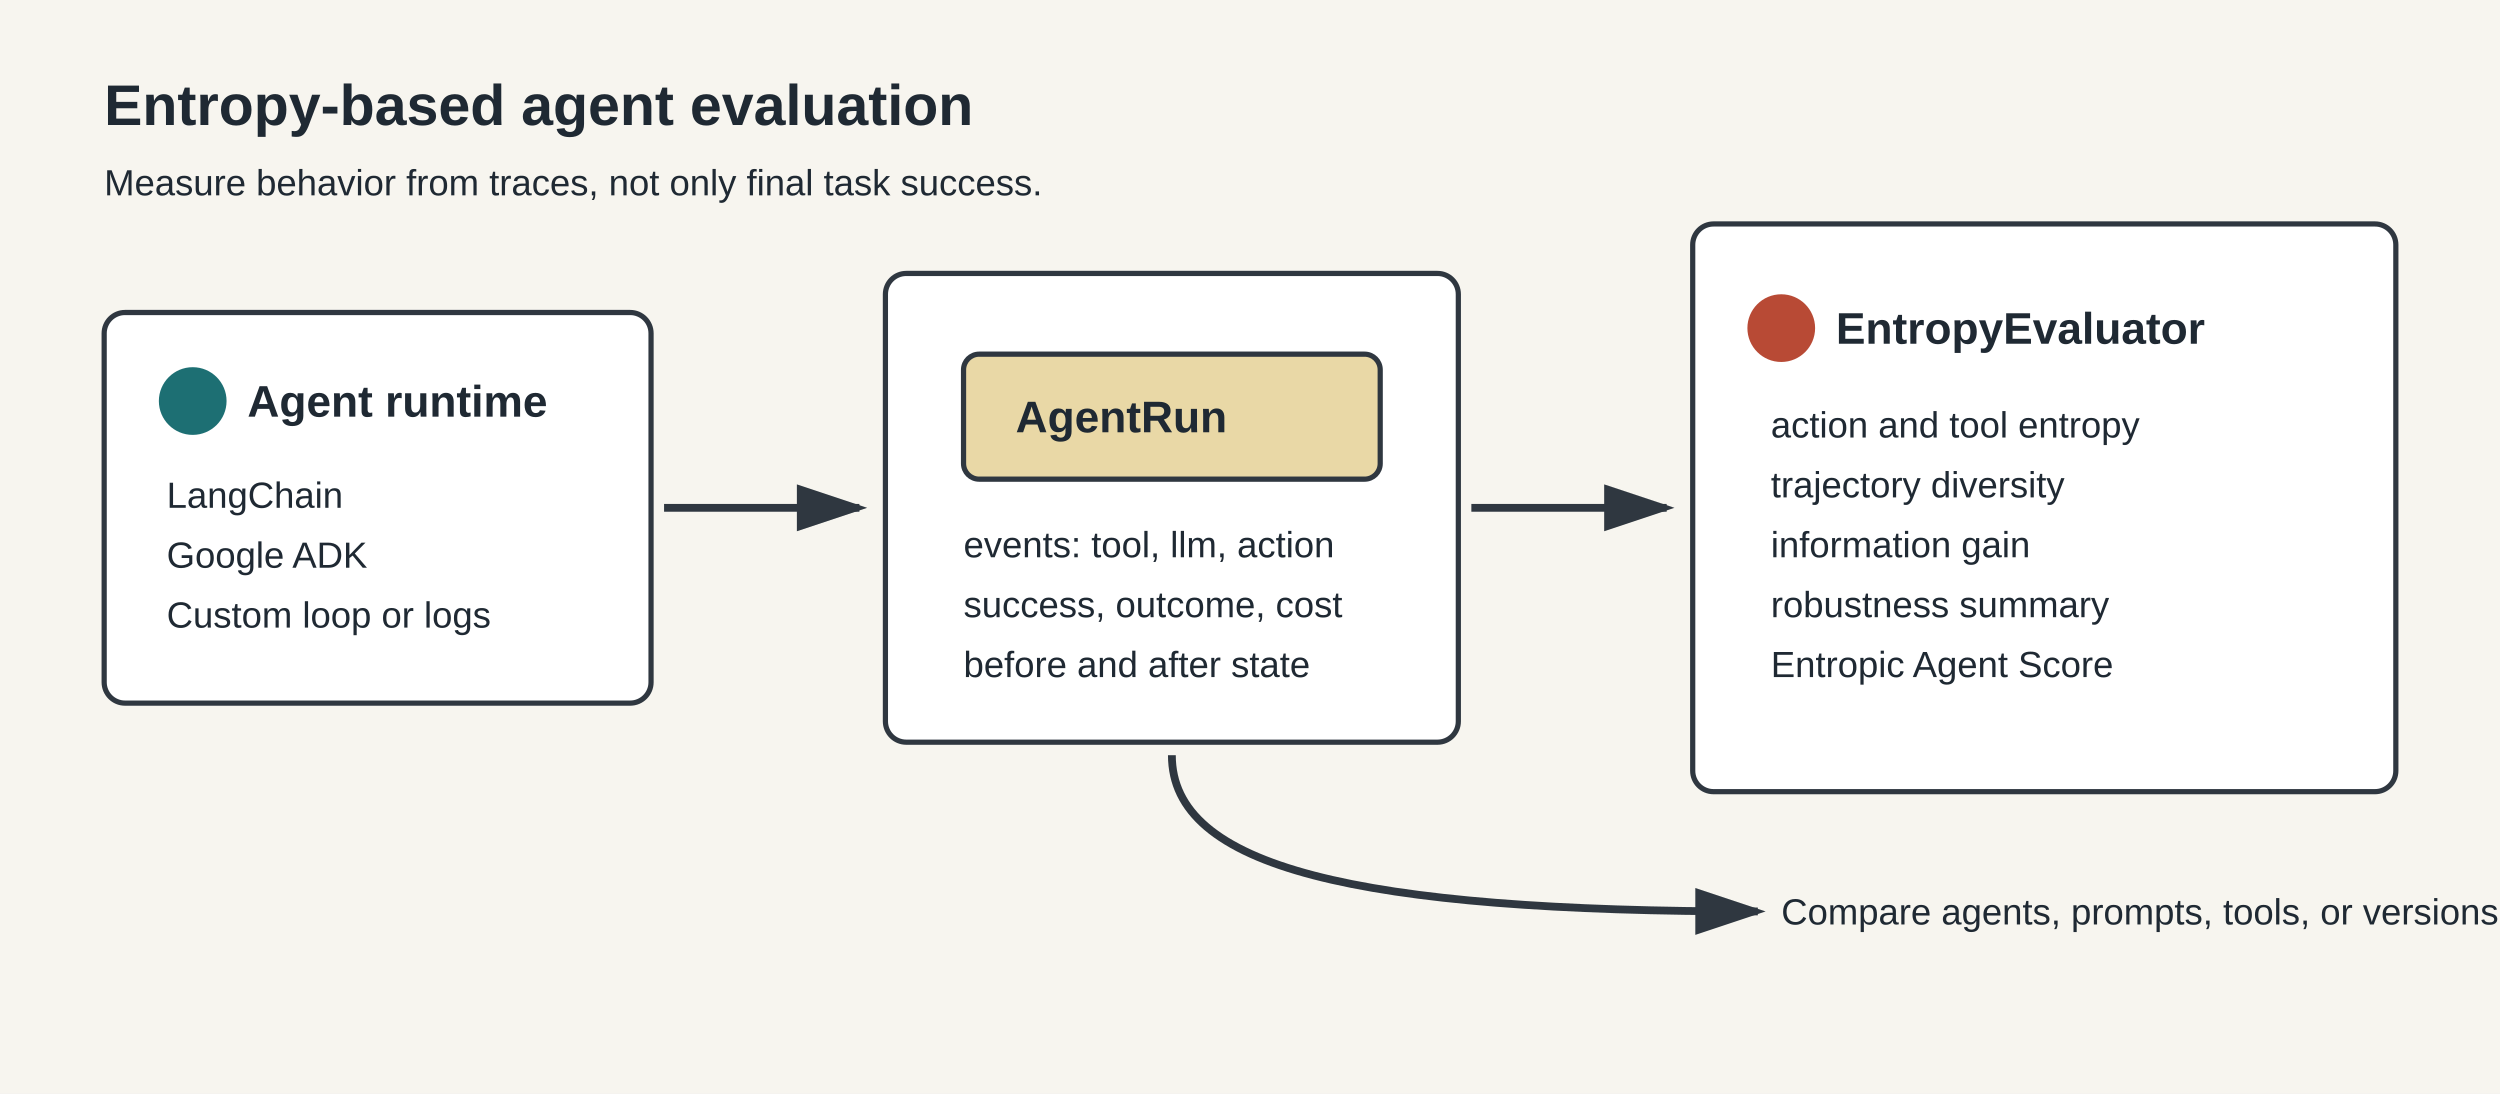
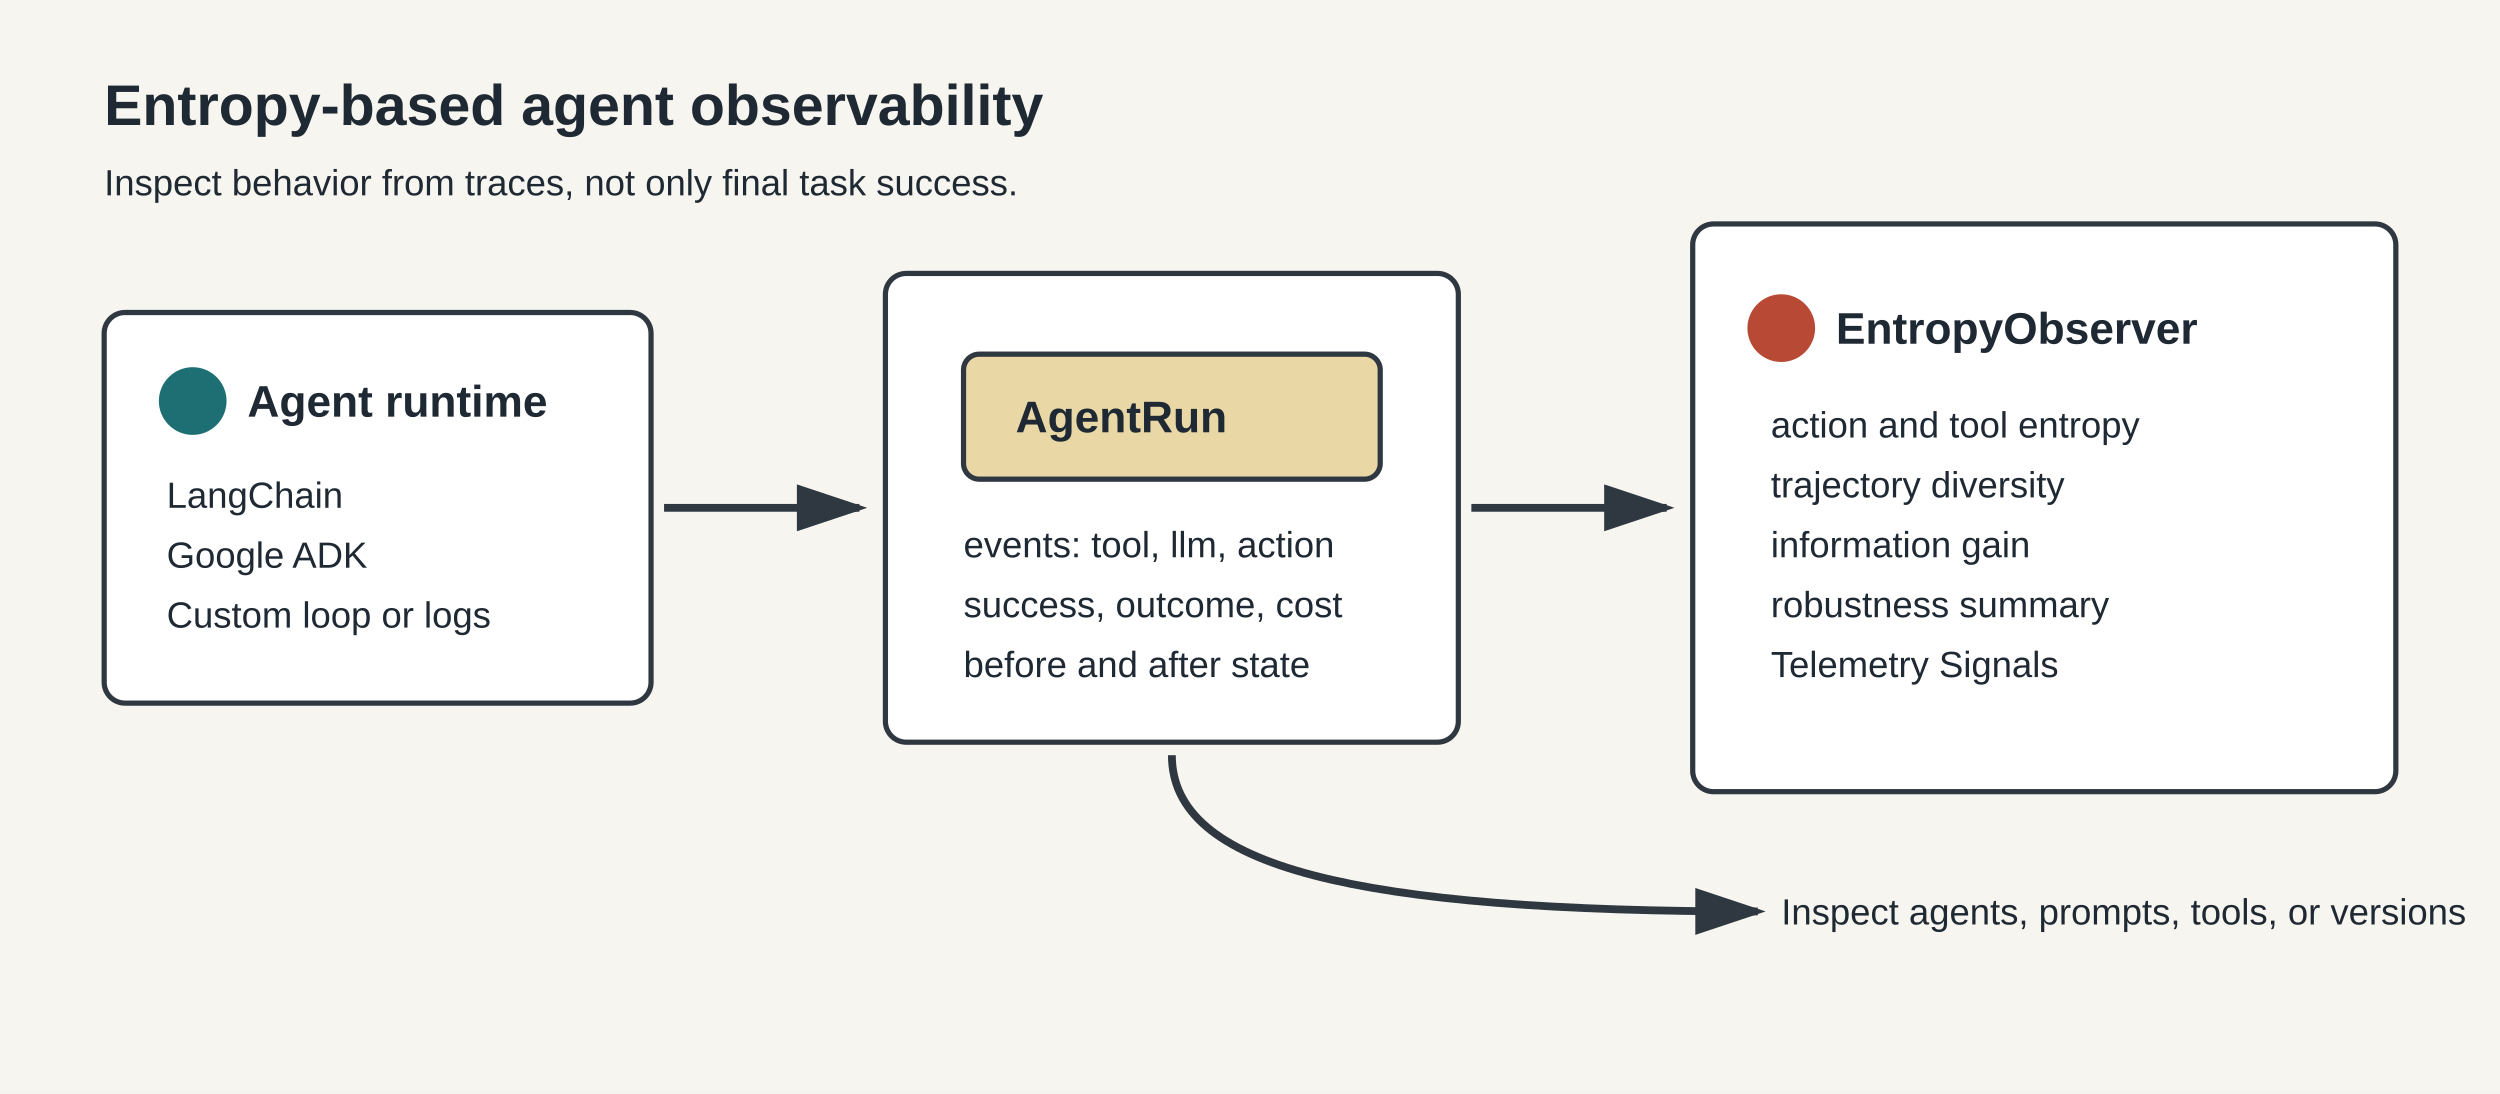
<svg xmlns="http://www.w3.org/2000/svg" width="960" height="420" viewBox="0 0 960 420" role="img" aria-labelledby="title desc">
  <defs>
    <style>
      .bg { fill: #f7f5ef; }
      .panel { fill: #ffffff; stroke: #2f3740; stroke-width: 2; }
      .accent { fill: #1d6f73; }
      .accent2 { fill: #b84a35; }
      .muted { fill: #e9d8a6; stroke: #2f3740; stroke-width: 2; }
      .text { fill: #1f2933; font-family: Arial, Helvetica, sans-serif; }
      .title { font-size: 22px; font-weight: 700; }
      .label { font-size: 17px; font-weight: 700; }
      .small { font-size: 14px; }
      .arrow { stroke: #2f3740; stroke-width: 3; fill: none; marker-end: url(#arrowhead); }
    </style>
    <marker id="arrowhead" markerWidth="10" markerHeight="10" refX="8" refY="3" orient="auto">
      <path d="M0,0 L0,6 L9,3 z" fill="#2f3740" />
    </marker>
  </defs>
  <rect class="bg" x="0" y="0" width="960" height="420" />
-   <text class="text title" x="40" y="48">Entropy-based agent evaluation</text>
-   <text class="text small" x="40" y="75">Measure behavior from traces, not only final task success.</text>
+   <text class="text title" x="40" y="48">Entropy-based agent observability</text>
+   <text class="text small" x="40" y="75">Inspect behavior from traces, not only final task success.</text>
  <rect class="panel" x="40" y="120" width="210" height="150" rx="8" />
  <circle class="accent" cx="74" cy="154" r="13" />
  <text class="text label" x="95" y="160">Agent runtime</text>
  <text class="text small" x="64" y="195">LangChain</text>
  <text class="text small" x="64" y="218">Google ADK</text>
  <text class="text small" x="64" y="241">Custom loop or logs</text>
  <path class="arrow" d="M255 195 C285 195 300 195 330 195" />
  <rect class="panel" x="340" y="105" width="220" height="180" rx="8" />
  <rect class="muted" x="370" y="136" width="160" height="48" rx="6" />
  <text class="text label" x="390" y="166">AgentRun</text>
  <text class="text small" x="370" y="214">events: tool, llm, action</text>
  <text class="text small" x="370" y="237">success, outcome, cost</text>
  <text class="text small" x="370" y="260">before and after state</text>
  <path class="arrow" d="M565 195 C595 195 610 195 640 195" />
  <rect class="panel" x="650" y="86" width="270" height="218" rx="8" />
  <circle class="accent2" cx="684" cy="126" r="13" />
-   <text class="text label" x="705" y="132">EntropyEvaluator</text>
+   <text class="text label" x="705" y="132">EntropyObserver</text>
  <text class="text small" x="680" y="168">action and tool entropy</text>
  <text class="text small" x="680" y="191">trajectory diversity</text>
  <text class="text small" x="680" y="214">information gain</text>
  <text class="text small" x="680" y="237">robustness summary</text>
-   <text class="text small" x="680" y="260">Entropic Agent Score</text>
+   <text class="text small" x="680" y="260">Telemetry Signals</text>
  <path class="arrow" d="M450 290 C450 333 520 350 675 350" />
-   <text class="text small" x="684" y="355">Compare agents, prompts, tools, or versions</text>
+   <text class="text small" x="684" y="355">Inspect agents, prompts, tools, or versions</text>
</svg>
